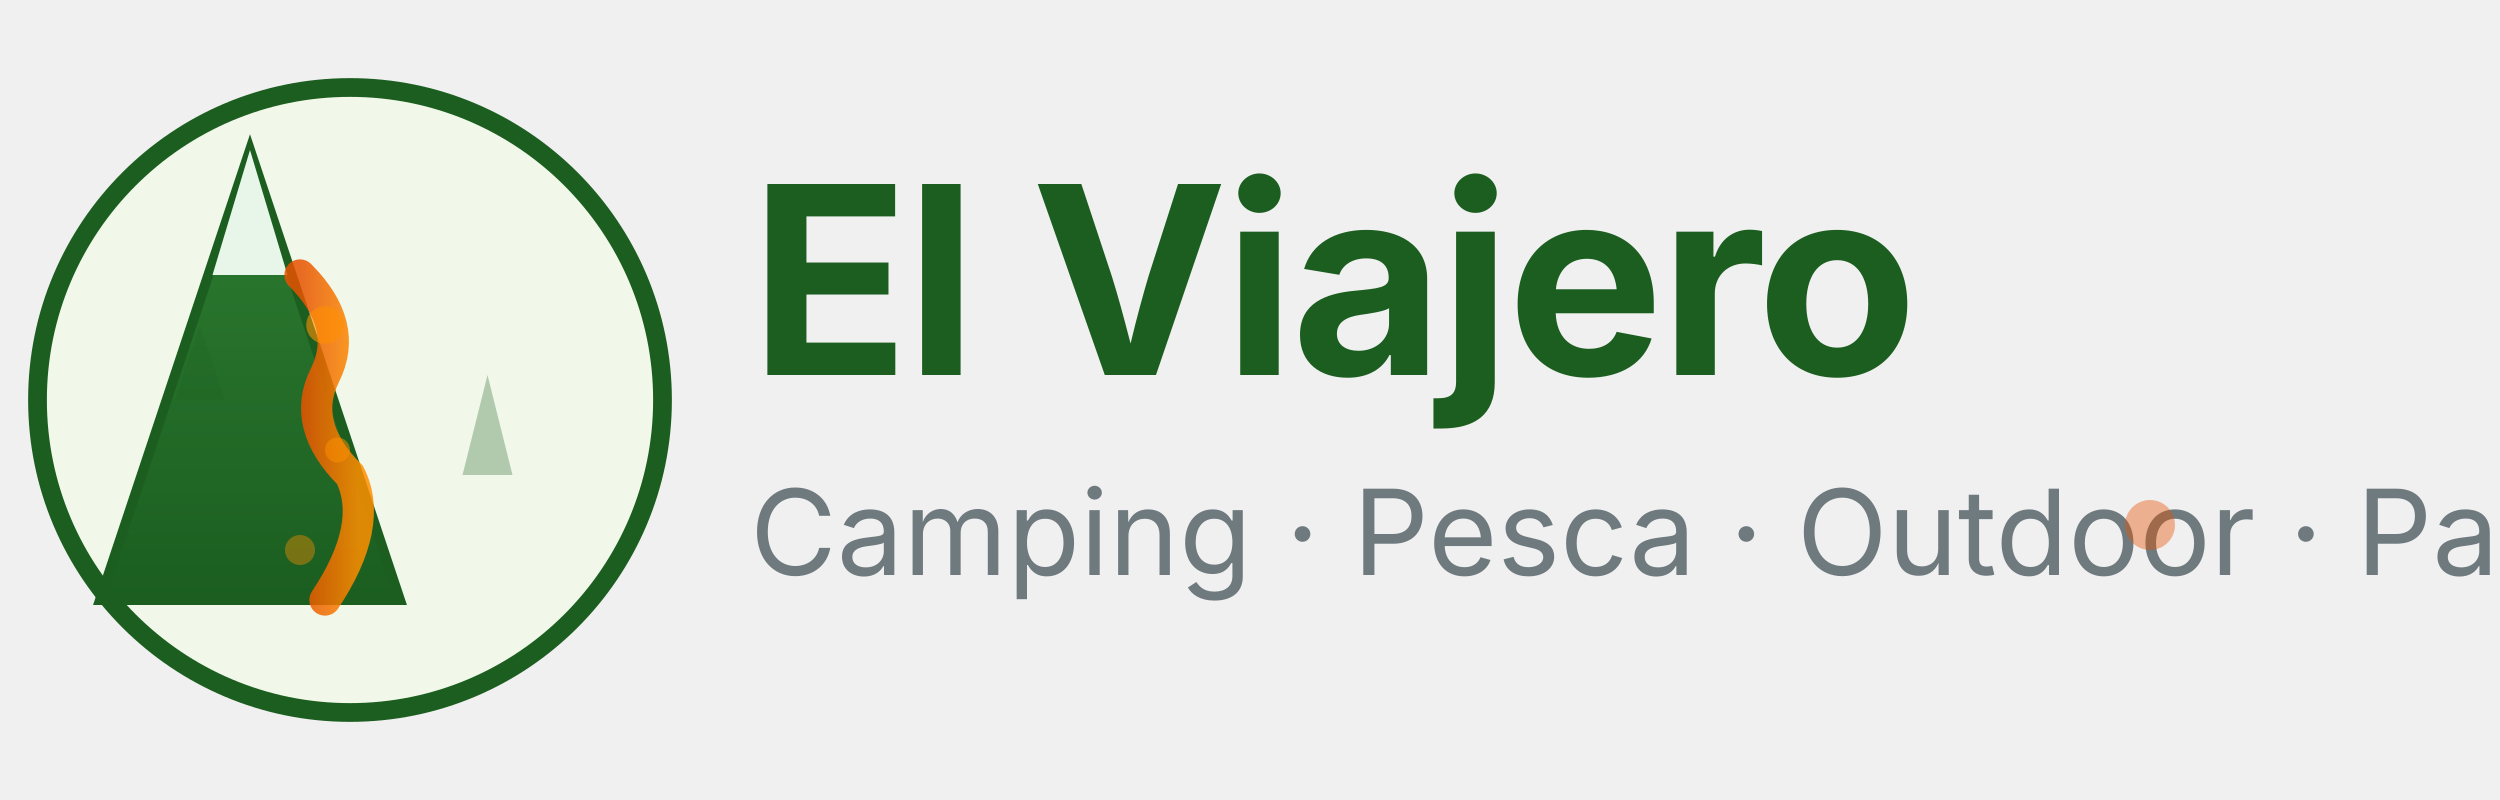
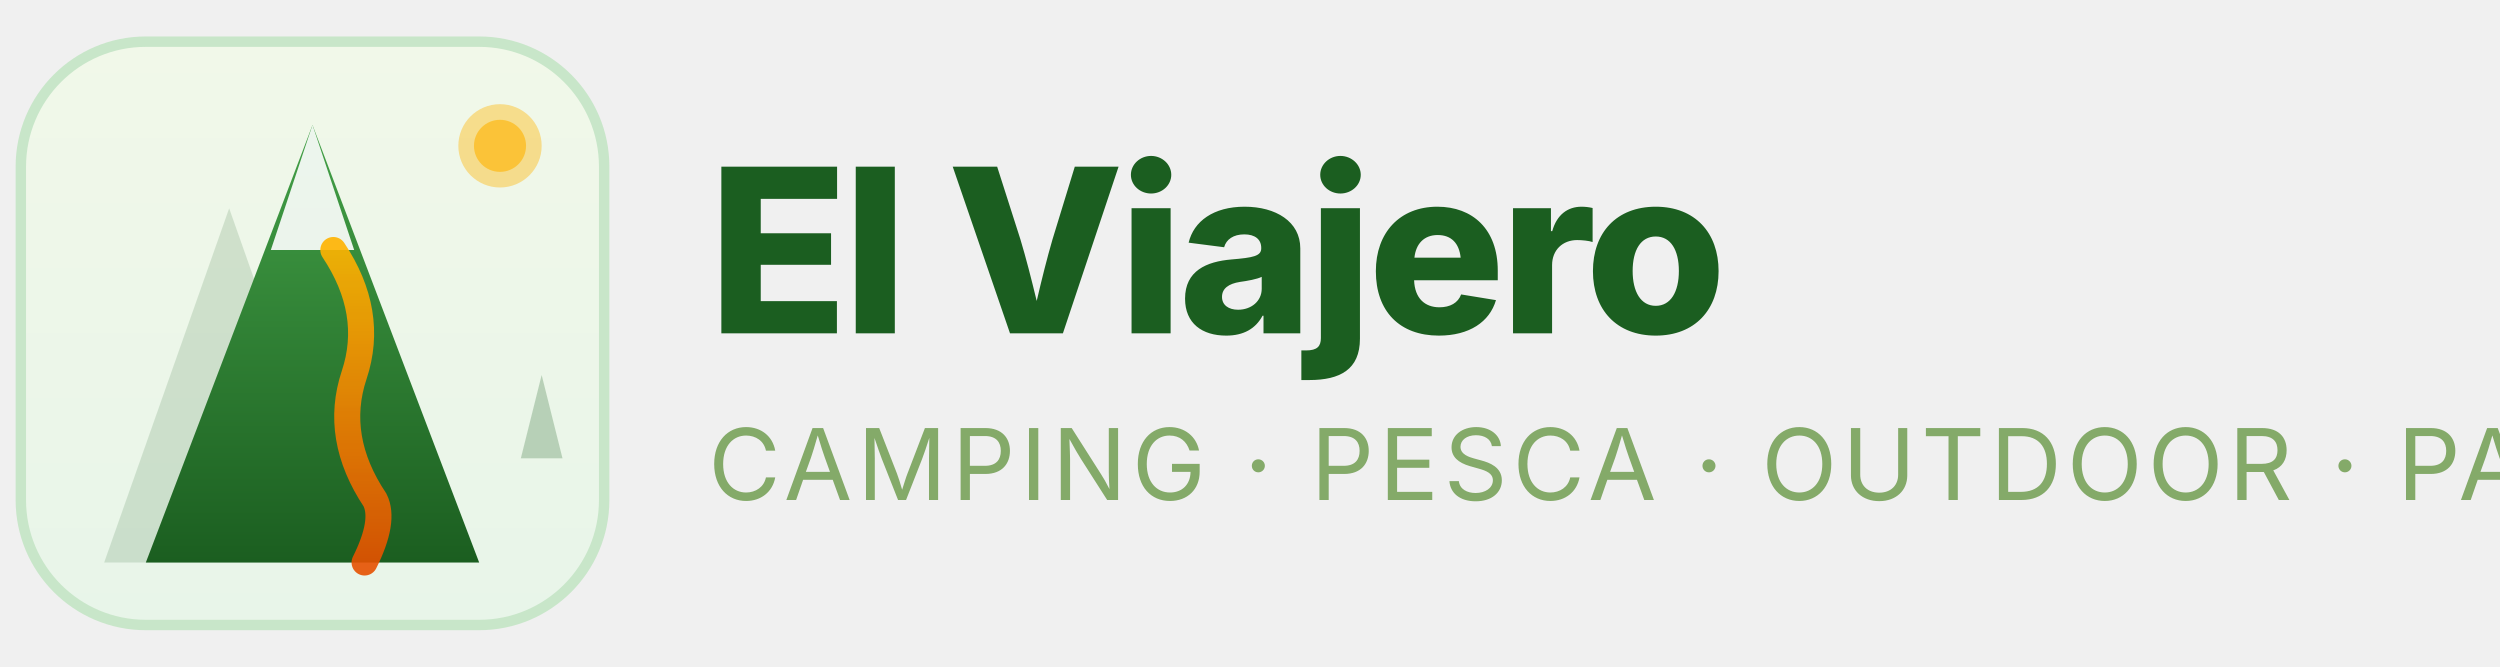
- <svg xmlns="http://www.w3.org/2000/svg" viewBox="0 0 200 64" fill="none">
+ <svg xmlns="http://www.w3.org/2000/svg" viewBox="0 0 240 64" fill="none">
  <defs>
    <linearGradient id="logomount" x1="0" y1="1" x2="0" y2="0">
      <stop offset="0%" stop-color="#1B5E20" />
-       <stop offset="100%" stop-color="#2E7D32" />
+       <stop offset="100%" stop-color="#43A047" />
    </linearGradient>
-     <linearGradient id="logotrail" x1="0" y1="0" x2="1" y2="0">
-       <stop offset="0%" stop-color="#E65100" />
-       <stop offset="100%" stop-color="#FF8F00" />
+     <linearGradient id="logotrail" x1="0" y1="0" x2="0" y2="1">
+       <stop offset="0%" stop-color="#FFB300" />
+       <stop offset="100%" stop-color="#E65100" />
+     </linearGradient>
+     <linearGradient id="logobg" x1="0" y1="0" x2="0" y2="1">
+       <stop offset="0%" stop-color="#F1F8E9" />
+       <stop offset="100%" stop-color="#E8F5E9" />
    </linearGradient>
  </defs>
-   <circle cx="28" cy="32" r="25" fill="#F1F8E9" stroke="#1B5E20" stroke-width="1.5" />
-   <path d="M8 48 L20 12 L32 48Z" fill="url(#logomount)" stroke="#1B5E20" stroke-width="0.8" />
-   <path d="M20 12 L17 22 L23 22Z" fill="#E8F5E9" />
-   <path d="M24 22 Q28 26 26 30 Q24 34 28 38 Q30 42 26 48" stroke="url(#logotrail)" stroke-width="2.5" fill="none" stroke-linecap="round" opacity="0.85" />
-   <circle cx="26" cy="26" r="1.5" fill="#FF8F00" opacity="0.6" />
-   <circle cx="27" cy="36" r="1" fill="#FF8F00" opacity="0.5" />
-   <circle cx="24" cy="44" r="1.2" fill="#FF8F00" opacity="0.4" />
-   <polygon points="37,38 39,30 41,38" fill="#1B5E20" opacity="0.3" />
-   <polygon points="14,32 16,26 18,32" fill="#1B5E20" opacity="0.2" />
-   <text x="60" y="30" font-family="system-ui,-apple-system,sans-serif" font-size="21" font-weight="700" fill="#1B5E20" letter-spacing="-0.3">El Viajero</text>
-   <text x="60" y="46" font-family="system-ui,-apple-system,sans-serif" font-size="9.5" fill="#37474F" opacity="0.7">Camping · Pesca · Outdoor · Paraguay</text>
-   <circle cx="172" cy="42" r="2" fill="#E65100" opacity="0.4" />
+   <rect x="2" y="4" width="56" height="56" rx="12" fill="url(#logobg)" stroke="#C8E6C9" stroke-width="1" />
+   <path d="M10 54 L22 20 L34 54Z" fill="#1B5E20" opacity="0.15" />
+   <path d="M14 54 L30 12 L46 54Z" fill="url(#logomount)" />
+   <path d="M30 12 L26 24 L34 24Z" fill="white" opacity="0.9" />
+   <path d="M32 24 Q36 30 34 36 Q32 42 36 48 Q37 50 35 54" stroke="url(#logotrail)" stroke-width="2.5" fill="none" stroke-linecap="round" opacity="0.9" />
+   <circle cx="48" cy="14" r="4" fill="#FFB300" opacity="0.4" />
+   <circle cx="48" cy="14" r="2.5" fill="#FFB300" opacity="0.6" />
+   <polygon points="50,44 52,36 54,44" fill="#1B5E20" opacity="0.25" />
+   <text x="68" y="32" font-family="system-ui,-apple-system,'Segoe UI',sans-serif" font-size="22" font-weight="800" fill="#1B5E20" letter-spacing="-0.5">El Viajero</text>
+   <text x="68" y="48" font-family="system-ui,-apple-system,'Segoe UI',sans-serif" font-size="9.5" fill="#558B2F" opacity="0.7" letter-spacing="0.5">CAMPING · PESCA · OUTDOOR · PARAGUAY</text>
</svg>
